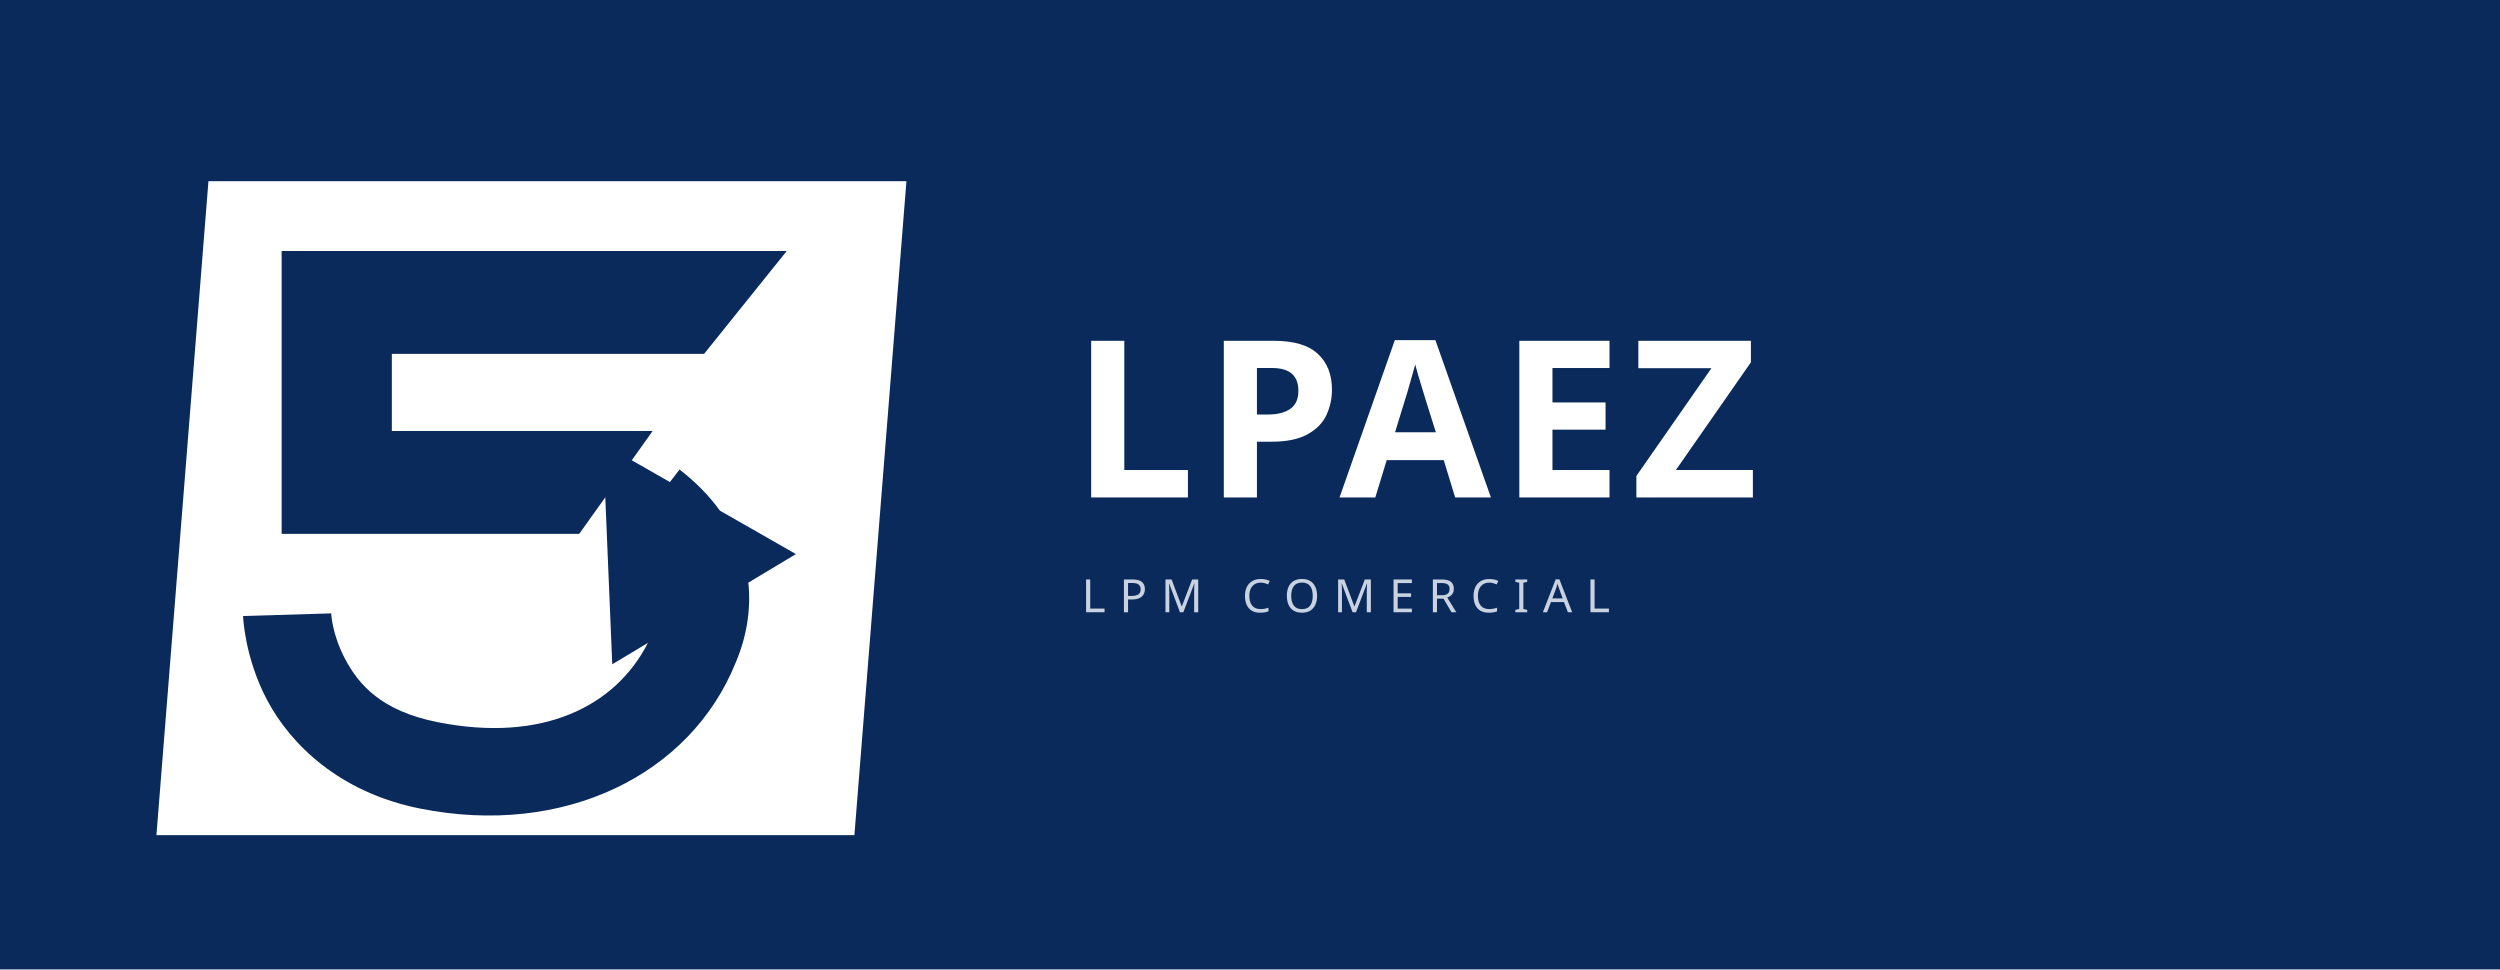
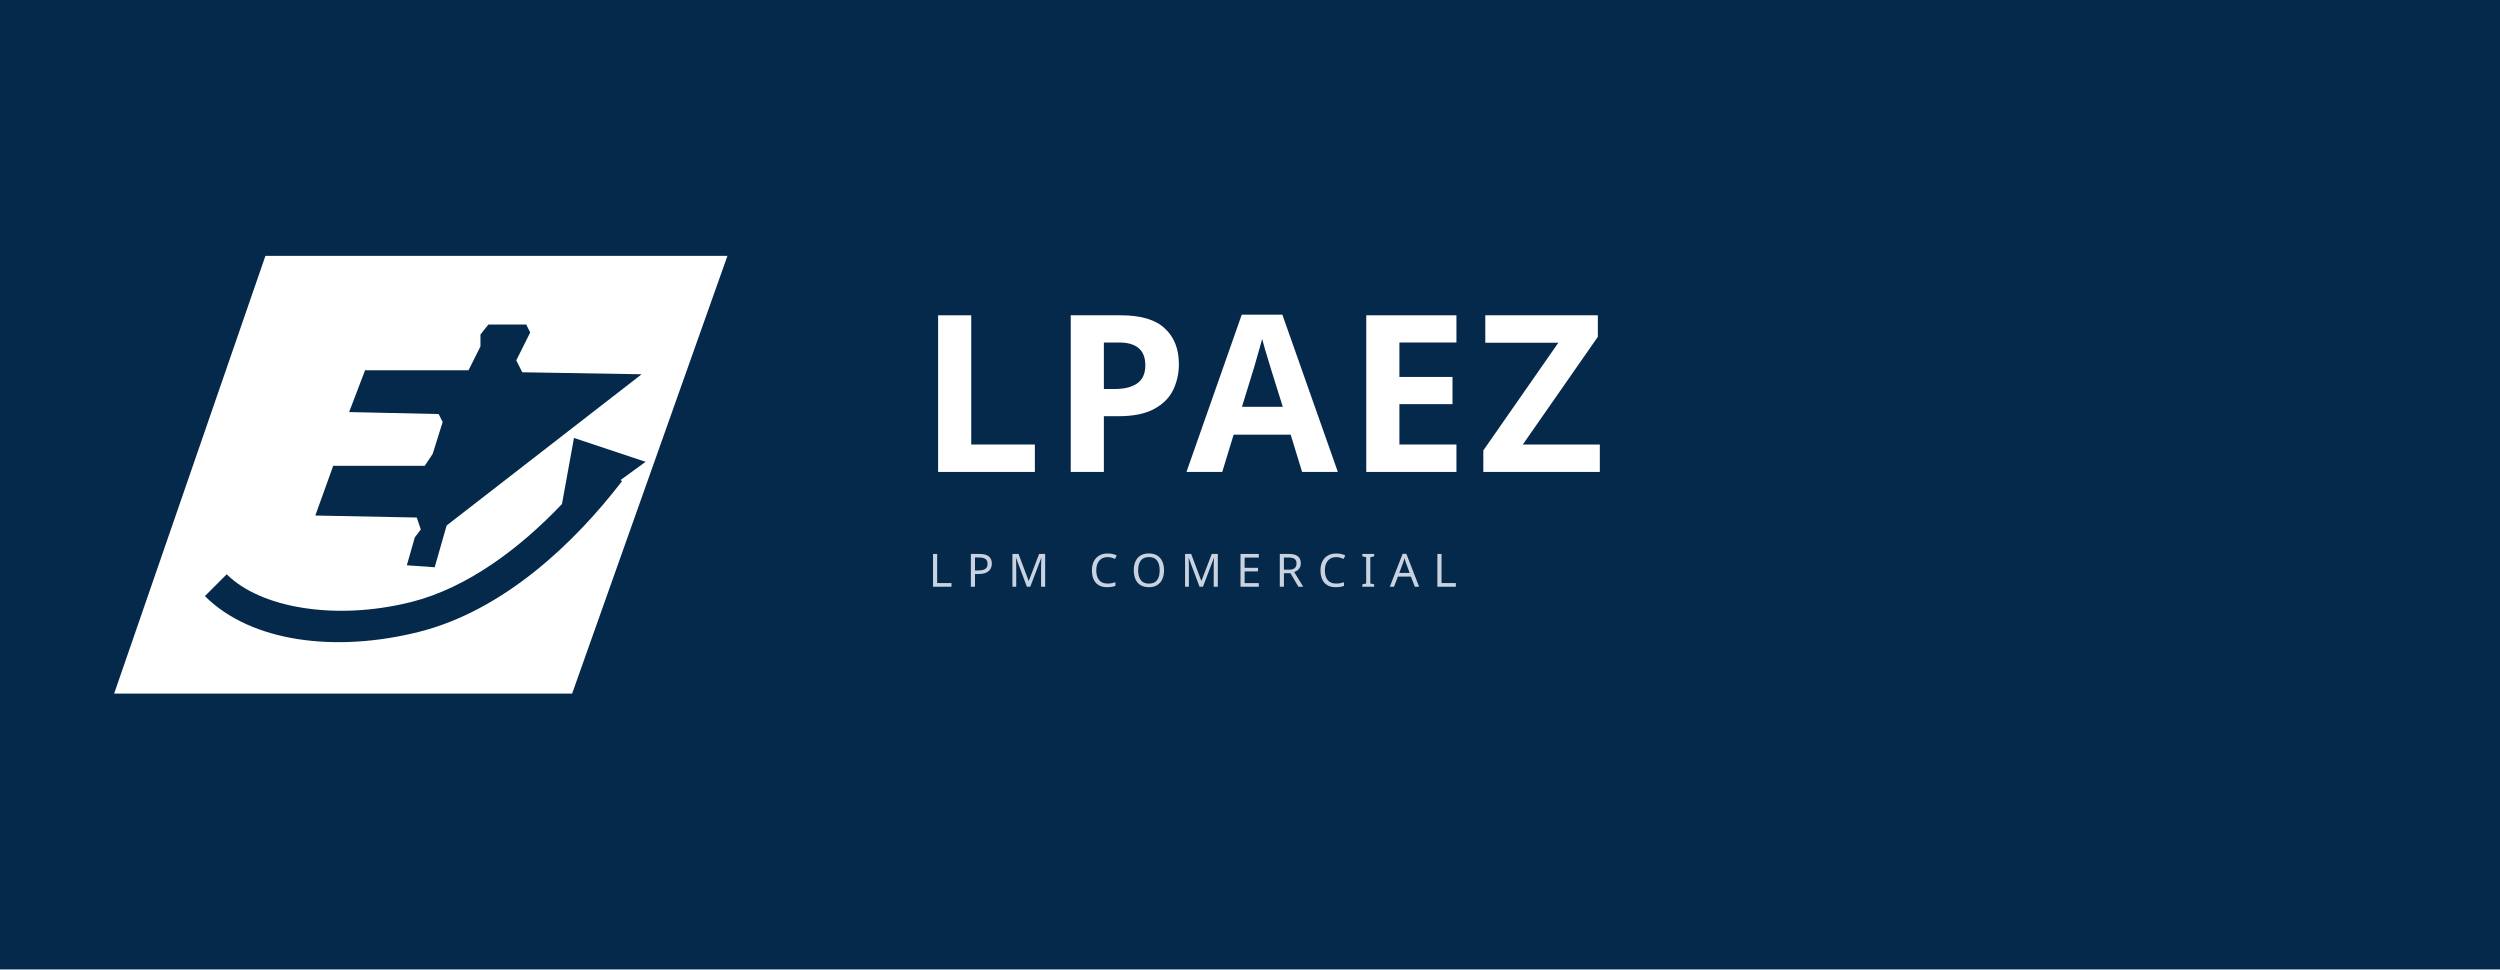
- <svg xmlns="http://www.w3.org/2000/svg" width="980" height="380" viewBox="0 0 980 380" version="1.1" id="lpaez_SF">
-   <defs id="defs" />
-   <rect width="980" height="380" fill="#0A2A5C" id="rect4" />
-   <g id="layer_isotipo" transform="matrix(0.72,0,0,0.72,24,48)">
-     <path d="M 82,34 H 458 L 430,386 H 54 Z" style="fill:#ffffff;stroke:none" id="path6" />
-     <path d="m 120,70 h 275 l -45,56 H 180 v 42 h 142 l -40,56 H 120 Z" style="fill:#0a2a5c;stroke:none" id="path8" />
-     <path d="m 295,175 5,120 19.42,-11.652 c -17.593,34.511 -57.255,54.611 -114.713,43.119 -30.802,-6.16 -42.886,-20.674 -50.129,-34.334 -7.242,-13.66 -7.588,-24.85 -7.588,-24.85 l -47.98,1.434 c 0,0 0.655,22.31 13.162,45.9 12.507,23.59 38.923,50.076 83.121,58.916 78.501,15.7 147.324,-18.407 171.867,-79.35 6.114,-14.265 8.459,-29.31 6.941,-43.645 L 400,235 358.633,211.361 c -6.058,-8.363 -13.518,-15.86 -22,-22.385 l -5.244,6.816 z" style="fill:#0a2a5c;stroke:none" id="path10" />
-     <path d="M 82,34 H 458 L 430,386 H 54 Z" style="fill:none;stroke:#ffffff;stroke-width:4;stroke-linejoin:miter" id="path12" />
+ <svg xmlns="http://www.w3.org/2000/svg" width="980" height="380" viewBox="0 0 980 380" version="1.1" id="svg22">
+   <defs id="defs24" />
+   <rect width="980" height="380" fill="#05294B" id="rect3" />
+   <g id="isotipo" transform="matrix(0.78,0,0,0.78,30,64.03)">
+     <defs id="defs20" />
+     <g id="layer_fondo">
+       <path d="M 96,48 H 325 L 248,265 H 21 Z" style="fill:#ffffff;stroke:none" id="path2" />
+     </g>
+     <g id="layer_sombra">
+       <path d="m 147,108 -8,18 44,2 -2,20 -5,6 h -43 l -8,24 47,2 -3,18 11,5 -14,-1 9,-50 9,-22 -2,-4 -45,-1 8,-21 z" style="fill:#000000;fill-opacity:0;stroke:none" id="path5" />
+     </g>
+     <g id="layer_blanco">
+       <path id="marca_blanca" d="m 284,106 -60,-1 -3,-6 7,-14 -2,-4 h -19 l -4,5 v 6 l -6,12 h -52 l -8,21 45,1 2,4 -5,16 -4,6 h -46 l -9,25 51,1 2,6 -3,4 -4,14 14,1 6,-21 z" style="fill:#05294b;stroke:none" />
+     </g>
+     <g id="layer_flecha">
+       <path id="flecha_centro" style="color:#000000;fill:#05294b;stroke-linejoin:round;-inkscape-stroke:none" d="m 250,138 -6.039,33.215 c -20.955,22.075 -47.544,42.192 -75.84,49.266 -38.113,9.528 -75.746,2.934 -92.641,-13.961 l -10.961,10.961 c 23.105,23.105 65.472,28.511 107.359,18.039 42.86,-10.715 78.631,-44.97 102.271,-75.805 l -0.734,-0.562 L 286,150 Z" />
+     </g>
+     <g id="layer_contorno">
+       <path d="M 96,48 H 325 L 248,265 H 21 Z" style="fill:none;stroke:#ffffff;stroke-width:3;stroke-linejoin:miter" id="path13" />
+     </g>
  </g>
  <g id="layer_tipo">
-     <g aria-label="LPAEZ" id="lk_lpaez" style="font-weight:700;font-size:86px;font-family:'Space Grotesk';letter-spacing:3.4px;fill:#ffffff">
-       <path d="m 427.74,195 v -61.404 h 12.986 v 50.654 h 24.94 V 195 Z" id="path19" />
-       <path d="m 499.338,133.596 q 11.868,0 17.286,5.16 5.504,5.074 5.504,14.018 0,5.332 -2.236,10.062 -2.236,4.644 -7.482,7.482 -5.16,2.838 -14.104,2.838 h -5.59 V 195 h -12.986 v -61.404 z m -0.688,10.664 h -5.934 v 18.232 h 4.3 q 5.504,0 8.686,-2.15 3.268,-2.236 3.268,-7.138 0,-8.944 -10.32,-8.944 z" id="path21" />
-       <path d="m 570.42,195 -4.472,-14.62 h -22.36 l -4.472,14.62 h -14.018 l 21.672,-61.662 h 15.91 l 21.758,61.662 z m -12.04,-39.818 q -0.43,-1.462 -1.118,-3.698 -0.688,-2.236 -1.376,-4.558 -0.688,-2.322 -1.118,-4.042 -0.43,1.72 -1.204,4.3 -0.688,2.494 -1.376,4.816 -0.602,2.236 -0.946,3.182 l -4.386,14.276 h 15.996 z" id="path23" />
-       <path d="m 630.924,195 h -35.346 v -61.404 h 35.346 v 10.664 h -22.36 v 13.502 h 20.812 v 10.664 h -20.812 v 15.824 h 22.36 z" id="path25" />
-       <path d="m 687.128,195 h -45.666 v -8.428 l 29.412,-42.226 h -28.638 v -10.75 h 44.118 v 8.428 l -29.412,42.226 h 30.186 z" id="path27" />
+     <g aria-label="LPAEZ" id="text17" style="font-weight:700;font-size:86px;font-family:'Space Grotesk';letter-spacing:3.4px;fill:#ffffff">
+       <path d="m 367.74,185 v -61.404 h 12.986 v 50.654 h 24.94 V 185 Z" id="path26" />
+       <path d="m 439.338,123.596 q 11.868,0 17.286,5.16 5.504,5.074 5.504,14.018 0,5.332 -2.236,10.062 -2.236,4.644 -7.482,7.482 -5.16,2.838 -14.104,2.838 h -5.59 V 185 h -12.986 v -61.404 z m -0.688,10.664 h -5.934 v 18.232 h 4.3 q 5.504,0 8.686,-2.15 3.268,-2.236 3.268,-7.138 0,-8.944 -10.32,-8.944 z" id="path28" />
+       <path d="m 510.42,185 -4.472,-14.62 h -22.36 l -4.472,14.62 h -14.018 l 21.672,-61.662 h 15.91 l 21.758,61.662 z m -12.04,-39.818 q -0.43,-1.462 -1.118,-3.698 -0.688,-2.236 -1.376,-4.558 -0.688,-2.322 -1.118,-4.042 -0.43,1.72 -1.204,4.3 -0.688,2.494 -1.376,4.816 -0.602,2.236 -0.946,3.182 l -4.386,14.276 h 15.996 z" id="path30" />
+       <path d="m 570.924,185 h -35.346 v -61.404 h 35.346 v 10.664 h -22.36 v 13.502 h 20.812 v 10.664 h -20.812 v 15.824 h 22.36 z" id="path32" />
+       <path d="m 627.128,185 h -45.666 v -8.428 l 29.412,-42.226 h -28.638 v -10.75 h 44.118 v 8.428 l -29.412,42.226 h 30.186 z" id="path34" />
    </g>
-     <g aria-label="LPM COMERCIAL" id="lk_sub" style="font-weight:500;font-size:18px;font-family:'Space Grotesk';letter-spacing:5.4px;fill:#c8d2e0">
-       <path d="m 425.746,240 v -12.852 h 1.62 v 11.412 h 5.616 V 240 Z" id="path30" />
-       <path d="m 443.98,227.148 q 2.52,0 3.672,0.99 1.152,0.99 1.152,2.79 0,1.062 -0.486,1.998 -0.468,0.918 -1.602,1.494 -1.116,0.576 -3.042,0.576 h -1.476 V 240 h -1.62 v -12.852 z m -0.144,1.386 h -1.638 v 5.076 h 1.296 q 1.836,0 2.736,-0.594 0.9,-0.594 0.9,-2.016 0,-1.242 -0.792,-1.854 -0.792,-0.612 -2.502,-0.612 z" id="path32" />
-       <path d="m 462.538,240 -4.23,-11.268 h -0.072 q 0.054,0.558 0.09,1.512 0.036,0.936 0.036,1.962 V 240 h -1.494 v -12.852 h 2.394 l 3.96,10.53 h 0.072 l 4.032,-10.53 h 2.376 V 240 h -1.602 v -7.902 q 0,-0.936 0.036,-1.854 0.054,-0.918 0.09,-1.494 h -0.072 l -4.284,11.25 z" id="path34" />
-       <path d="m 494.182,228.39 q -2.07,0 -3.258,1.386 -1.188,1.386 -1.188,3.798 0,2.394 1.098,3.798 1.116,1.386 3.33,1.386 0.846,0 1.602,-0.144 0.756,-0.144 1.476,-0.36 v 1.404 q -0.72,0.27 -1.494,0.396 -0.756,0.126 -1.818,0.126 -1.962,0 -3.276,-0.81 -1.314,-0.81 -1.98,-2.304 -0.648,-1.494 -0.648,-3.51 0,-1.944 0.702,-3.42 0.72,-1.494 2.106,-2.322 1.386,-0.846 3.366,-0.846 2.034,0 3.546,0.756 l -0.648,1.368 q -0.594,-0.27 -1.332,-0.486 -0.72,-0.216 -1.584,-0.216 z" id="path36" />
-       <path d="m 516.304,233.556 q 0,1.998 -0.684,3.492 -0.666,1.476 -1.98,2.304 -1.314,0.828 -3.258,0.828 -1.998,0 -3.33,-0.828 -1.314,-0.828 -1.962,-2.322 -0.648,-1.494 -0.648,-3.492 0,-1.98 0.648,-3.456 0.648,-1.476 1.962,-2.304 1.332,-0.828 3.348,-0.828 1.926,0 3.24,0.828 1.314,0.81 1.98,2.304 0.684,1.476 0.684,3.474 z m -10.152,0 q 0,2.43 1.026,3.834 1.026,1.386 3.204,1.386 2.196,0 3.204,-1.386 1.008,-1.404 1.008,-3.834 0,-2.43 -1.008,-3.798 -1.008,-1.386 -3.186,-1.386 -2.178,0 -3.222,1.386 -1.026,1.368 -1.026,3.798 z" id="path38" />
-       <path d="m 530.218,240 -4.23,-11.268 h -0.072 q 0.054,0.558 0.09,1.512 0.036,0.936 0.036,1.962 V 240 h -1.494 v -12.852 h 2.394 l 3.96,10.53 h 0.072 l 4.032,-10.53 h 2.376 V 240 h -1.602 v -7.902 q 0,-0.936 0.036,-1.854 0.054,-0.918 0.09,-1.494 h -0.072 l -4.284,11.25 z" id="path40" />
-       <path d="m 553.456,240 h -7.182 v -12.852 h 7.182 v 1.422 h -5.562 v 4.014 h 5.238 v 1.404 h -5.238 v 4.59 h 5.562 z" id="path42" />
-       <path d="m 565.228,227.148 q 2.394,0 3.528,0.918 1.152,0.9 1.152,2.736 0,1.026 -0.378,1.71 -0.378,0.684 -0.972,1.098 -0.576,0.396 -1.224,0.63 l 3.528,5.76 h -1.89 l -3.114,-5.31 h -2.556 V 240 h -1.62 v -12.852 z m -0.09,1.404 h -1.836 v 4.77 h 1.926 q 1.566,0 2.286,-0.612 0.72,-0.63 0.72,-1.836 0,-1.26 -0.756,-1.782 -0.756,-0.54 -2.34,-0.54 z" id="path44" />
-       <path d="m 583.786,228.39 q -2.07,0 -3.258,1.386 -1.188,1.386 -1.188,3.798 0,2.394 1.098,3.798 1.116,1.386 3.33,1.386 0.846,0 1.602,-0.144 0.756,-0.144 1.476,-0.36 v 1.404 q -0.72,0.27 -1.494,0.396 -0.756,0.126 -1.818,0.126 -1.962,0 -3.276,-0.81 -1.314,-0.81 -1.98,-2.304 -0.648,-1.494 -0.648,-3.51 0,-1.944 0.702,-3.42 0.72,-1.494 2.106,-2.322 1.386,-0.846 3.366,-0.846 2.034,0 3.546,0.756 l -0.648,1.368 q -0.594,-0.27 -1.332,-0.486 -0.72,-0.216 -1.584,-0.216 z" id="path46" />
-       <path d="m 598.672,240 h -4.644 v -0.936 l 1.512,-0.342 v -10.278 l -1.512,-0.36 v -0.936 h 4.644 v 0.936 l -1.512,0.36 v 10.278 l 1.512,0.342 z" id="path48" />
-       <path d="m 614.62,240 -1.548,-3.978 h -5.094 l -1.53,3.978 h -1.638 l 5.022,-12.906 h 1.458 l 5.004,12.906 z m -3.474,-9.306 q -0.054,-0.144 -0.18,-0.522 -0.126,-0.378 -0.252,-0.774 -0.108,-0.414 -0.18,-0.63 -0.126,0.558 -0.288,1.098 -0.162,0.522 -0.27,0.828 l -1.458,3.888 h 4.068 z" id="path50" />
-       <path d="m 623.458,240 v -12.852 h 1.62 v 11.412 h 5.616 V 240 Z" id="path52" />
+     <g aria-label="LPM COMERCIAL" id="text19" style="font-weight:500;font-size:18px;font-family:'Space Grotesk';letter-spacing:5.4px;fill:#c8d2e0">
+       <path d="m 365.746,230 v -12.852 h 1.62 v 11.412 h 5.616 V 230 Z" id="path37" />
+       <path d="m 383.98,217.148 q 2.52,0 3.672,0.99 1.152,0.99 1.152,2.79 0,1.062 -0.486,1.998 -0.468,0.918 -1.602,1.494 -1.116,0.576 -3.042,0.576 h -1.476 V 230 h -1.62 v -12.852 z m -0.144,1.386 h -1.638 v 5.076 h 1.296 q 1.836,0 2.736,-0.594 0.9,-0.594 0.9,-2.016 0,-1.242 -0.792,-1.854 -0.792,-0.612 -2.502,-0.612 z" id="path39" />
+       <path d="m 402.538,230 -4.23,-11.268 h -0.072 q 0.054,0.558 0.09,1.512 0.036,0.936 0.036,1.962 V 230 h -1.494 v -12.852 h 2.394 l 3.96,10.53 h 0.072 l 4.032,-10.53 h 2.376 V 230 h -1.602 v -7.902 q 0,-0.936 0.036,-1.854 0.054,-0.918 0.09,-1.494 h -0.072 l -4.284,11.25 z" id="path41" />
+       <path d="m 434.182,218.39 q -2.07,0 -3.258,1.386 -1.188,1.386 -1.188,3.798 0,2.394 1.098,3.798 1.116,1.386 3.33,1.386 0.846,0 1.602,-0.144 0.756,-0.144 1.476,-0.36 v 1.404 q -0.72,0.27 -1.494,0.396 -0.756,0.126 -1.818,0.126 -1.962,0 -3.276,-0.81 -1.314,-0.81 -1.98,-2.304 -0.648,-1.494 -0.648,-3.51 0,-1.944 0.702,-3.42 0.72,-1.494 2.106,-2.322 1.386,-0.846 3.366,-0.846 2.034,0 3.546,0.756 l -0.648,1.368 q -0.594,-0.27 -1.332,-0.486 -0.72,-0.216 -1.584,-0.216 z" id="path43" />
+       <path d="m 456.304,223.556 q 0,1.998 -0.684,3.492 -0.666,1.476 -1.98,2.304 -1.314,0.828 -3.258,0.828 -1.998,0 -3.33,-0.828 -1.314,-0.828 -1.962,-2.322 -0.648,-1.494 -0.648,-3.492 0,-1.98 0.648,-3.456 0.648,-1.476 1.962,-2.304 1.332,-0.828 3.348,-0.828 1.926,0 3.24,0.828 1.314,0.81 1.98,2.304 0.684,1.476 0.684,3.474 z m -10.152,0 q 0,2.43 1.026,3.834 1.026,1.386 3.204,1.386 2.196,0 3.204,-1.386 1.008,-1.404 1.008,-3.834 0,-2.43 -1.008,-3.798 -1.008,-1.386 -3.186,-1.386 -2.178,0 -3.222,1.386 -1.026,1.368 -1.026,3.798 z" id="path45" />
+       <path d="m 470.218,230 -4.23,-11.268 h -0.072 q 0.054,0.558 0.09,1.512 0.036,0.936 0.036,1.962 V 230 h -1.494 v -12.852 h 2.394 l 3.96,10.53 h 0.072 l 4.032,-10.53 h 2.376 V 230 h -1.602 v -7.902 q 0,-0.936 0.036,-1.854 0.054,-0.918 0.09,-1.494 h -0.072 l -4.284,11.25 z" id="path47" />
+       <path d="m 493.456,230 h -7.182 v -12.852 h 7.182 v 1.422 h -5.562 v 4.014 h 5.238 v 1.404 h -5.238 v 4.59 h 5.562 z" id="path49" />
+       <path d="m 505.228,217.148 q 2.394,0 3.528,0.918 1.152,0.9 1.152,2.736 0,1.026 -0.378,1.71 -0.378,0.684 -0.972,1.098 -0.576,0.396 -1.224,0.63 l 3.528,5.76 h -1.89 l -3.114,-5.31 h -2.556 V 230 h -1.62 v -12.852 z m -0.09,1.404 h -1.836 v 4.77 h 1.926 q 1.566,0 2.286,-0.612 0.72,-0.63 0.72,-1.836 0,-1.26 -0.756,-1.782 -0.756,-0.54 -2.34,-0.54 z" id="path51" />
+       <path d="m 523.786,218.39 q -2.07,0 -3.258,1.386 -1.188,1.386 -1.188,3.798 0,2.394 1.098,3.798 1.116,1.386 3.33,1.386 0.846,0 1.602,-0.144 0.756,-0.144 1.476,-0.36 v 1.404 q -0.72,0.27 -1.494,0.396 -0.756,0.126 -1.818,0.126 -1.962,0 -3.276,-0.81 -1.314,-0.81 -1.98,-2.304 -0.648,-1.494 -0.648,-3.51 0,-1.944 0.702,-3.42 0.72,-1.494 2.106,-2.322 1.386,-0.846 3.366,-0.846 2.034,0 3.546,0.756 l -0.648,1.368 q -0.594,-0.27 -1.332,-0.486 -0.72,-0.216 -1.584,-0.216 z" id="path53" />
+       <path d="m 538.672,230 h -4.644 v -0.936 l 1.512,-0.342 v -10.278 l -1.512,-0.36 v -0.936 h 4.644 v 0.936 l -1.512,0.36 v 10.278 l 1.512,0.342 z" id="path55" />
+       <path d="m 554.62,230 -1.548,-3.978 h -5.094 l -1.53,3.978 h -1.638 l 5.022,-12.906 h 1.458 l 5.004,12.906 z m -3.474,-9.306 q -0.054,-0.144 -0.18,-0.522 -0.126,-0.378 -0.252,-0.774 -0.108,-0.414 -0.18,-0.63 -0.126,0.558 -0.288,1.098 -0.162,0.522 -0.27,0.828 l -1.458,3.888 h 4.068 z" id="path57" />
+       <path d="m 563.458,230 v -12.852 h 1.62 v 11.412 h 5.616 V 230 Z" id="path59" />
    </g>
  </g>
</svg>
